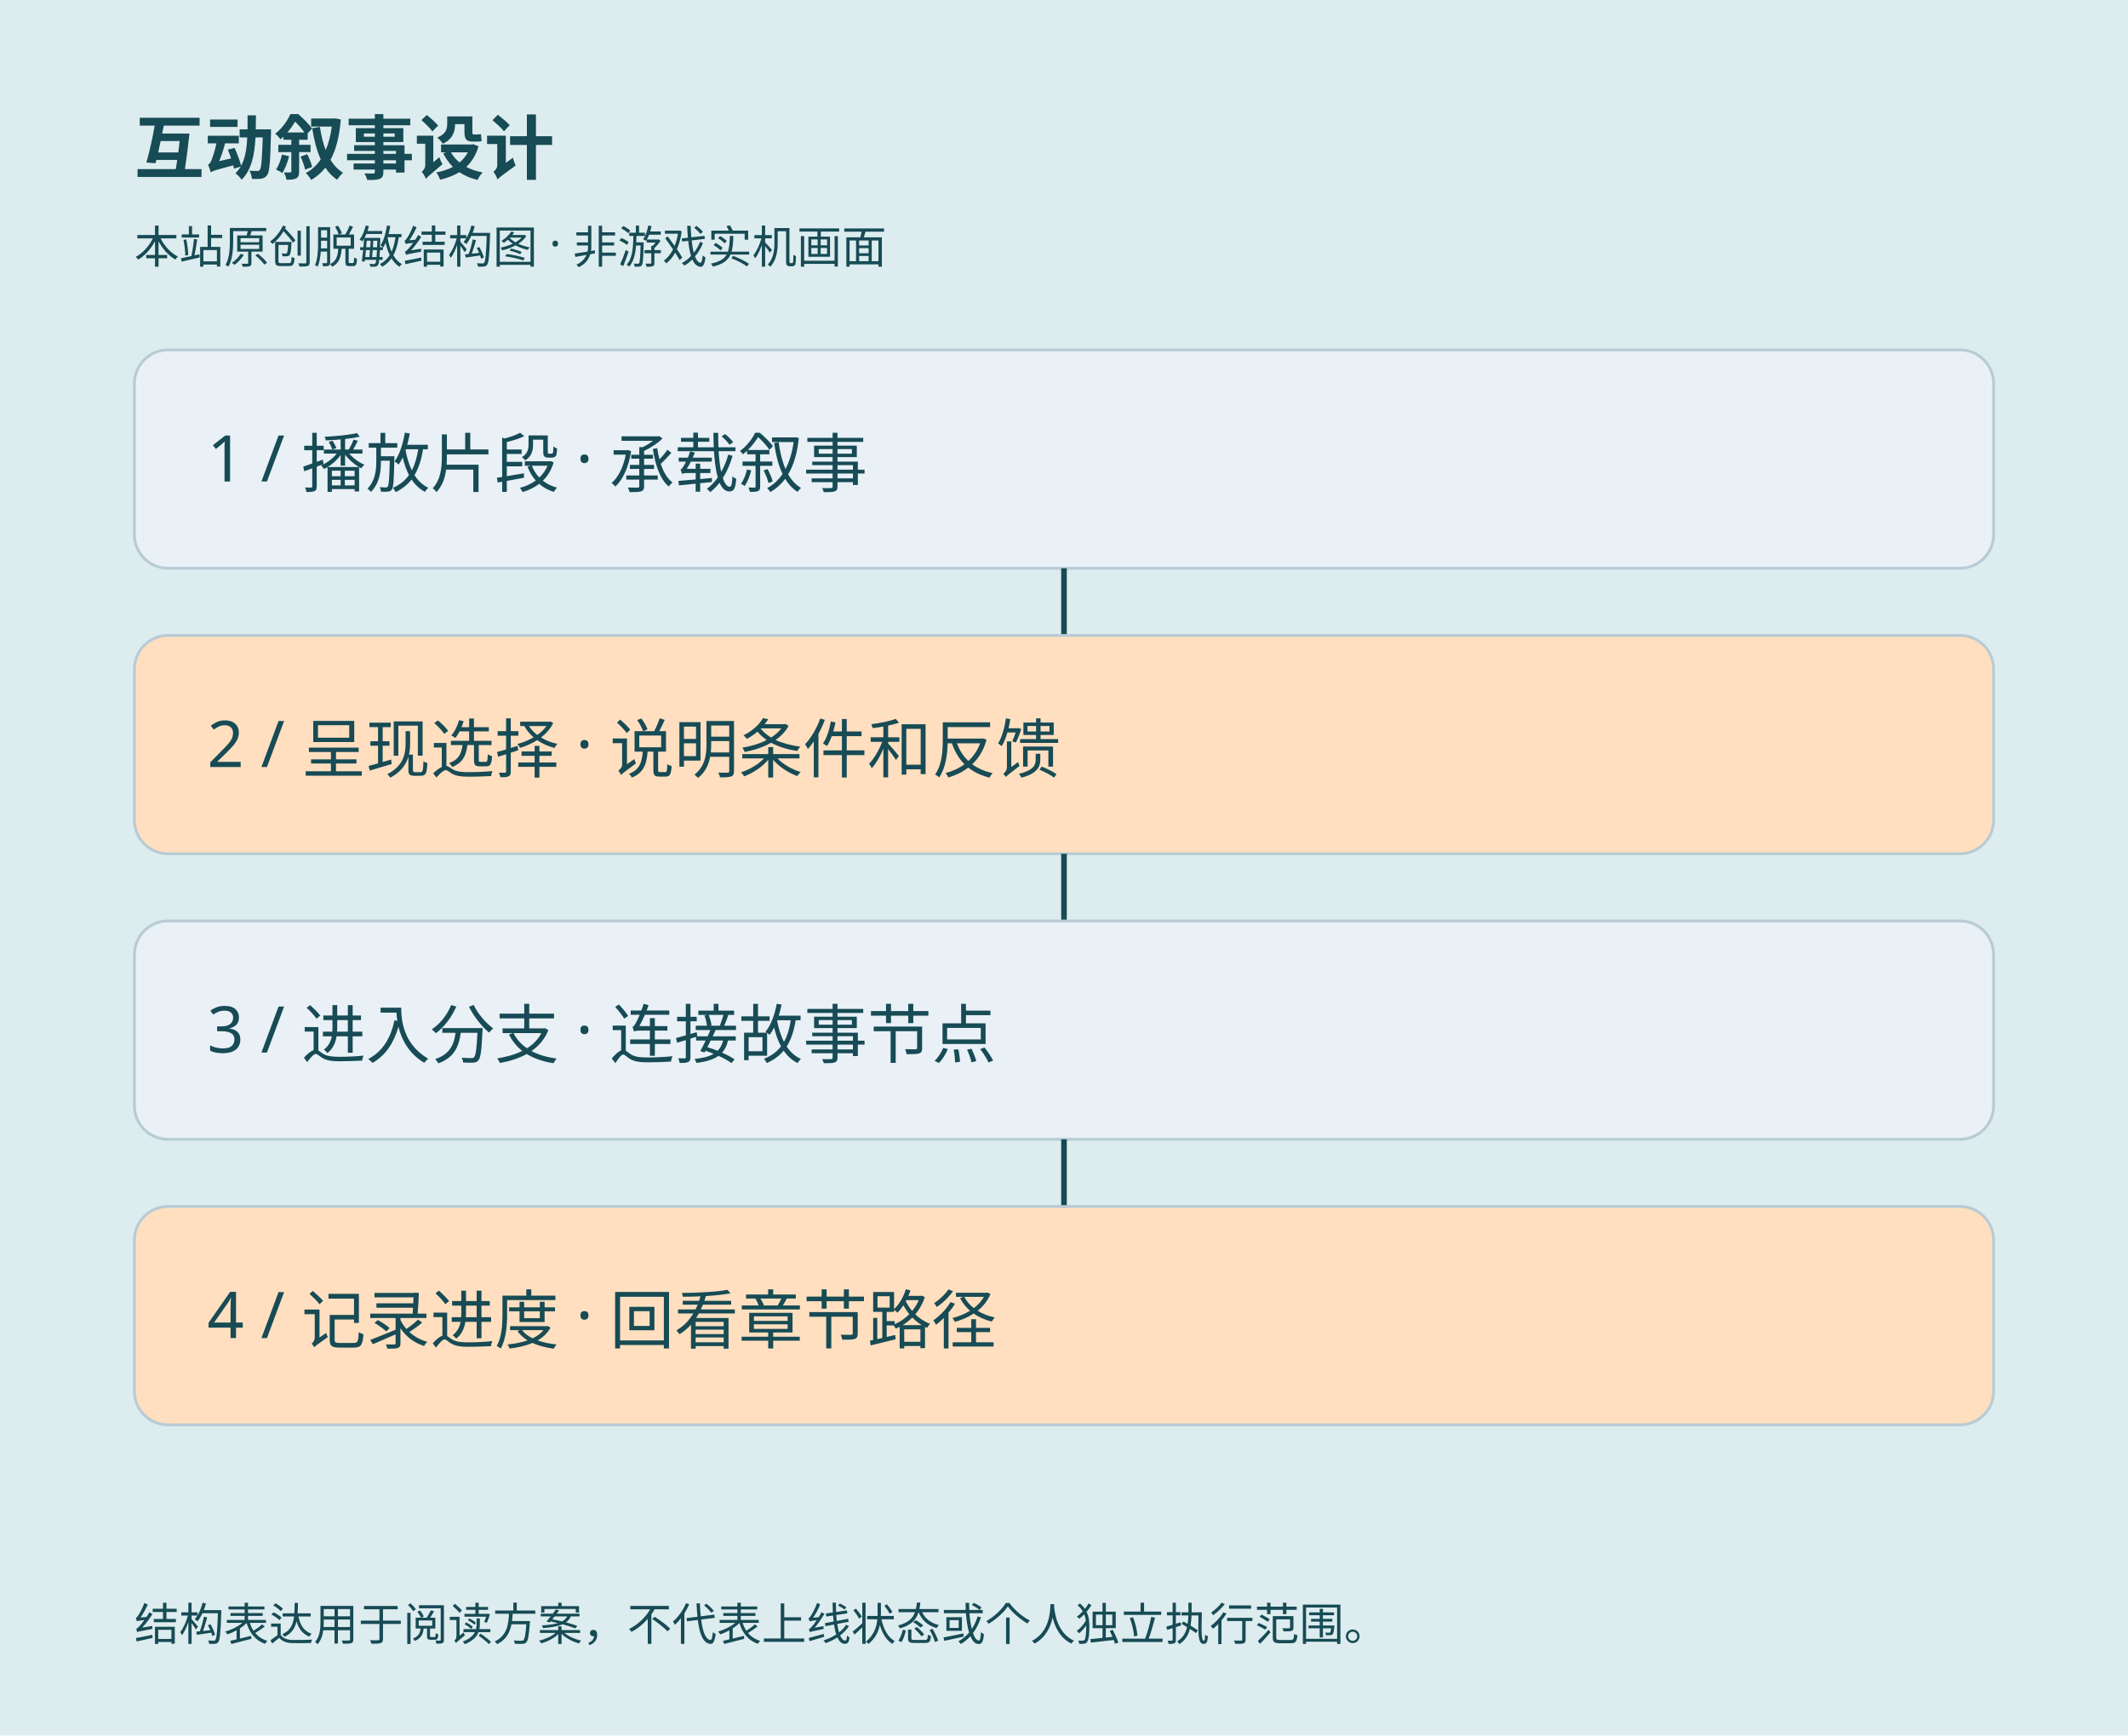
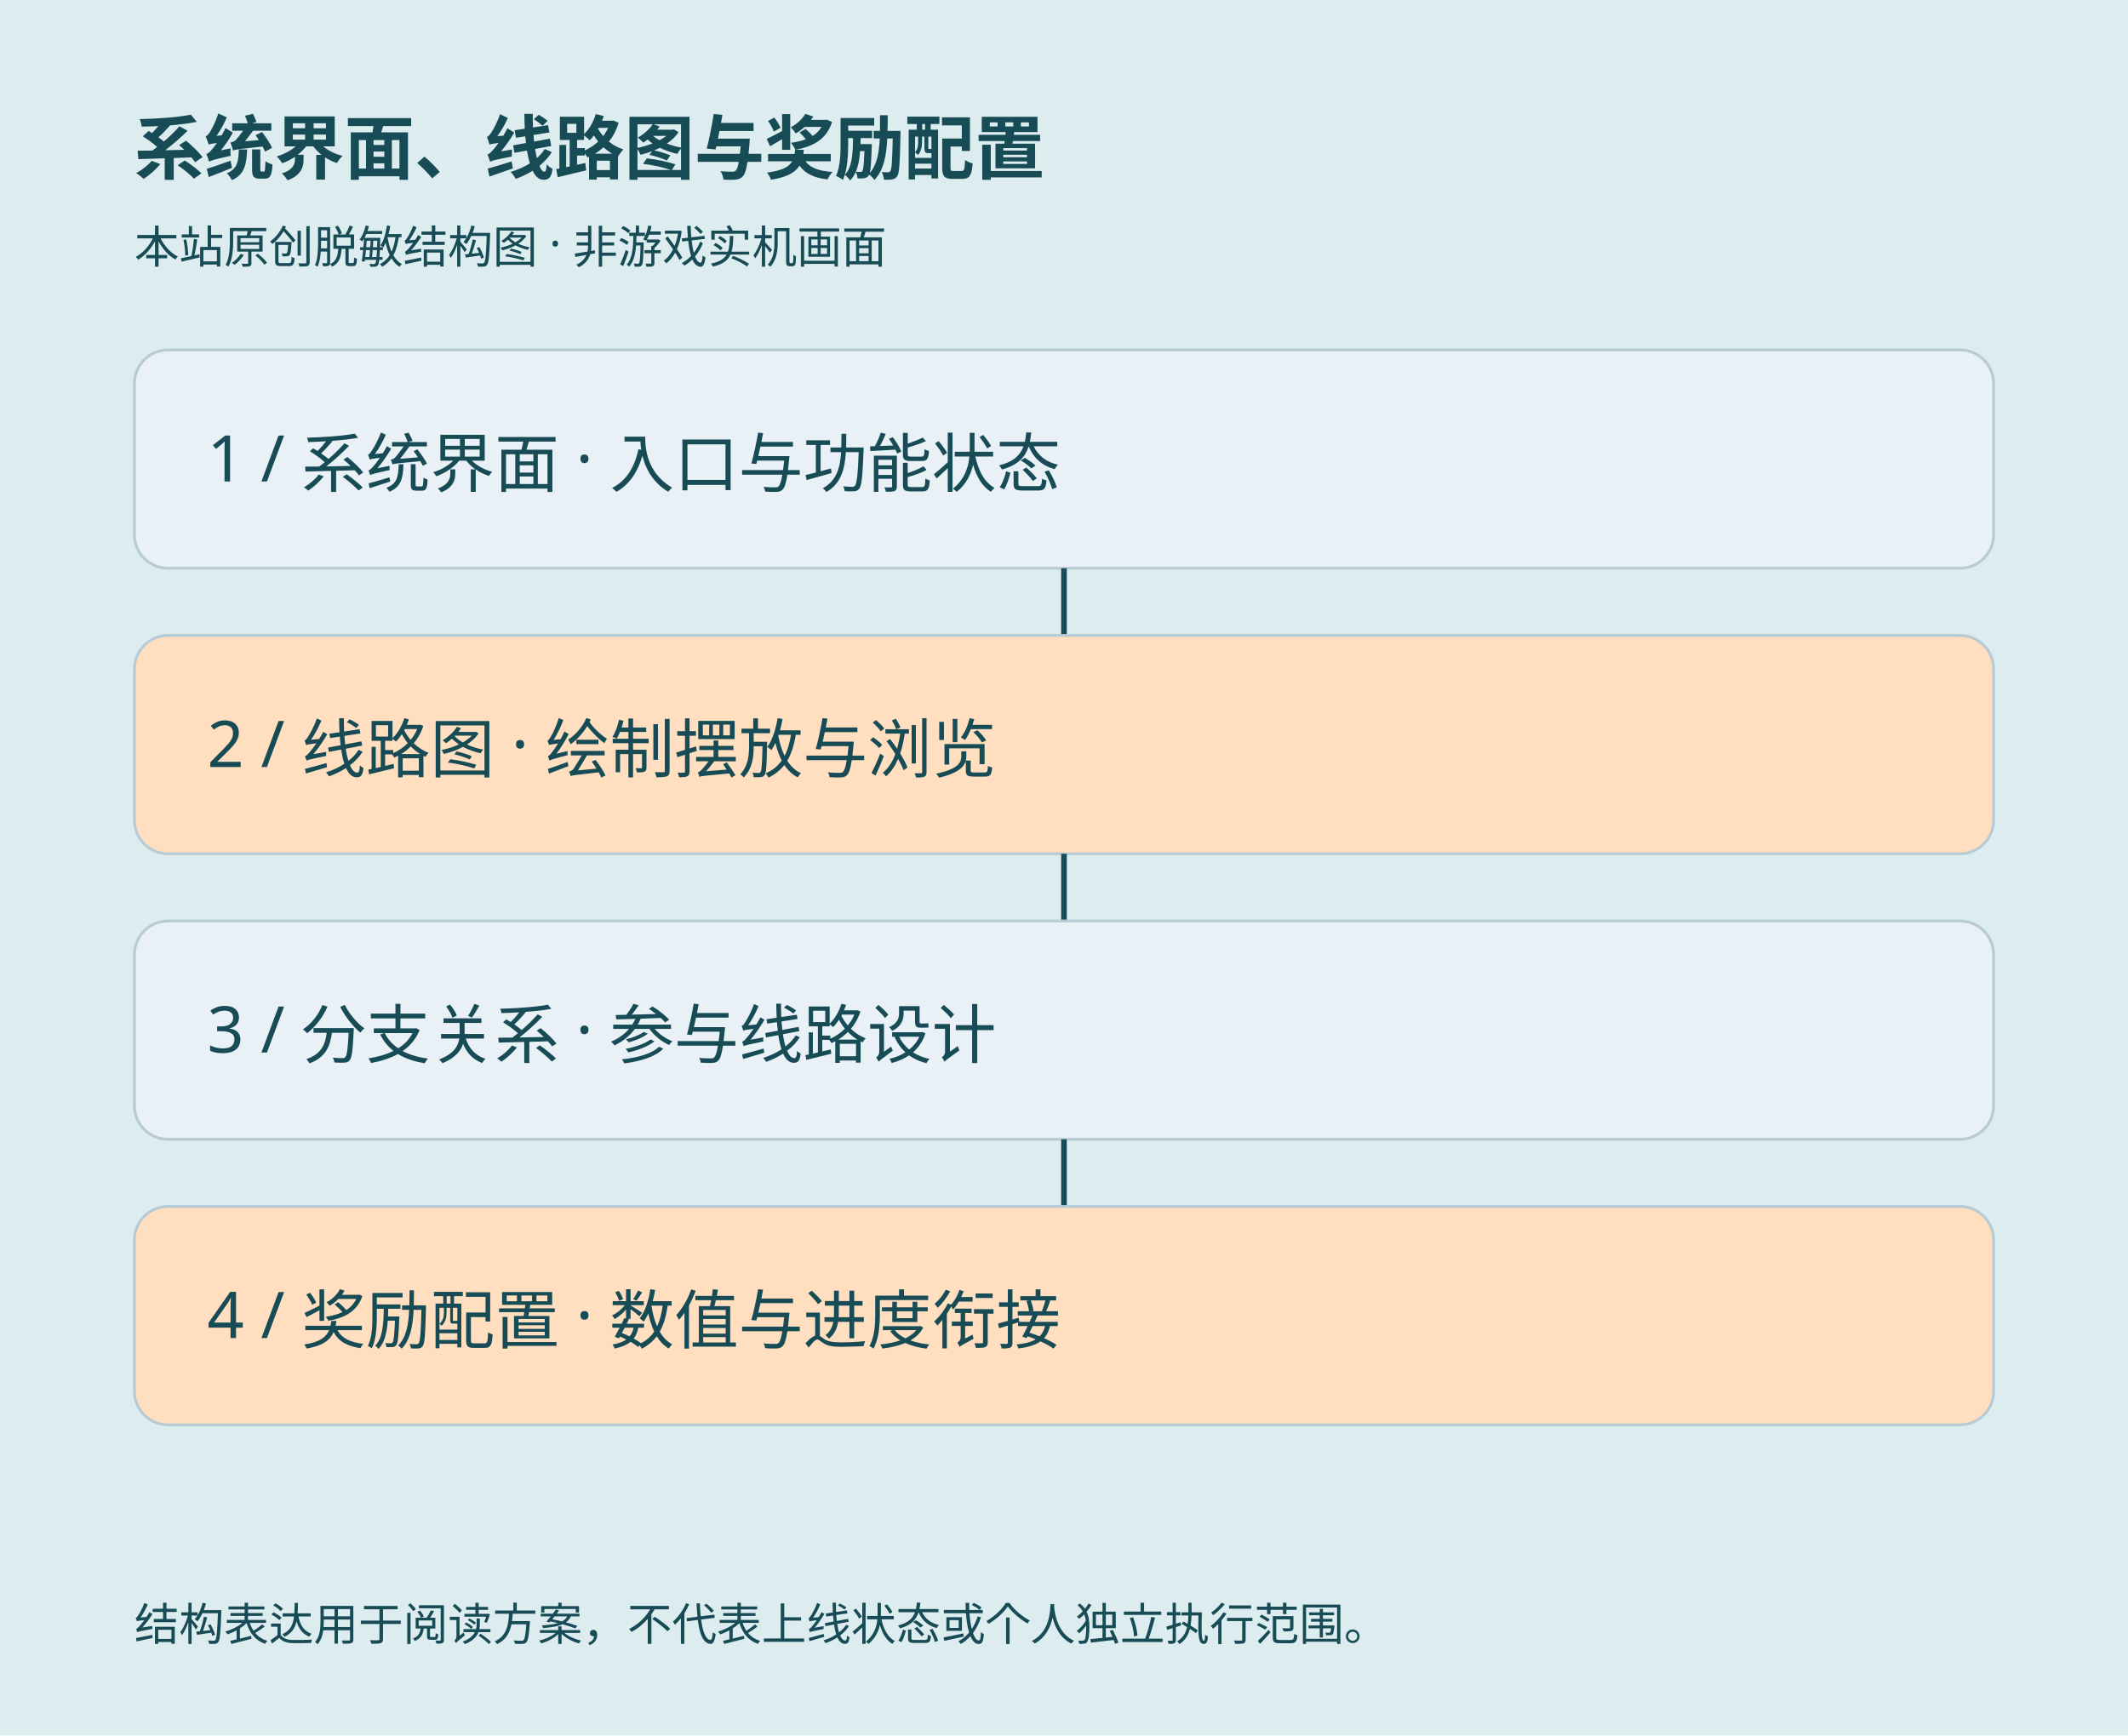
<svg xmlns="http://www.w3.org/2000/svg" width="760" height="620" viewBox="0 0 760 620">
  <rect width="760" height="620" fill="#ddecee" />
  <style>text{font-family:system-ui,'Microsoft YaHei',sans-serif;fill:#174b55}</style>
-   <text x="48" y="62" font-size="25" font-weight="700">互动叙事设计</text>
+   <text x="48" y="62" font-size="25" font-weight="700">系统界面、线路图与奖励配置</text>
  <text x="48" y="94" font-size="16">本站原创脱敏结构图 · 非游戏实机画面</text>
  <rect x="48" y="125" width="664" height="78" rx="12" fill="#e9f0f6" stroke="#b8cbd5" />
-   <text x="74" y="172" font-size="23">1 / 播放片段 · 承载叙事</text>
+   <text x="74" y="172" font-size="23">1 / 系统界面 · 入口与功能状态</text>
  <path d="M380 203v24" stroke="#174b55" stroke-width="2" />
  <rect x="48" y="227" width="664" height="78" rx="12" fill="#ffdfbf" stroke="#b8cbd5" />
-   <text x="74" y="274" font-size="23">2 / 呈现选择 · 说明条件和反馈</text>
+   <text x="74" y="274" font-size="23">2 / 线路图 · 绘制摆放与浏览</text>
  <path d="M380 305v24" stroke="#174b55" stroke-width="2" />
  <rect x="48" y="329" width="664" height="78" rx="12" fill="#e9f0f6" stroke="#b8cbd5" />
-   <text x="74" y="376" font-size="23">3 / 进入分支 · 连接故事节点</text>
+   <text x="74" y="376" font-size="23">3 / 分支关系 · 参与线路设计</text>
  <path d="M380 407v24" stroke="#174b55" stroke-width="2" />
  <rect x="48" y="431" width="664" height="78" rx="12" fill="#ffdfbf" stroke="#b8cbd5" />
-   <text x="74" y="478" font-size="23">4 / 记录进度 · 回看章节路径</text>
+   <text x="74" y="478" font-size="23">4 / 奖励配置 · 数值与进度衔接</text>
  <text x="48" y="586" font-size="16">结构表达用于阅读方案，不代表上线状态或个人独立执行范围。</text>
</svg>
